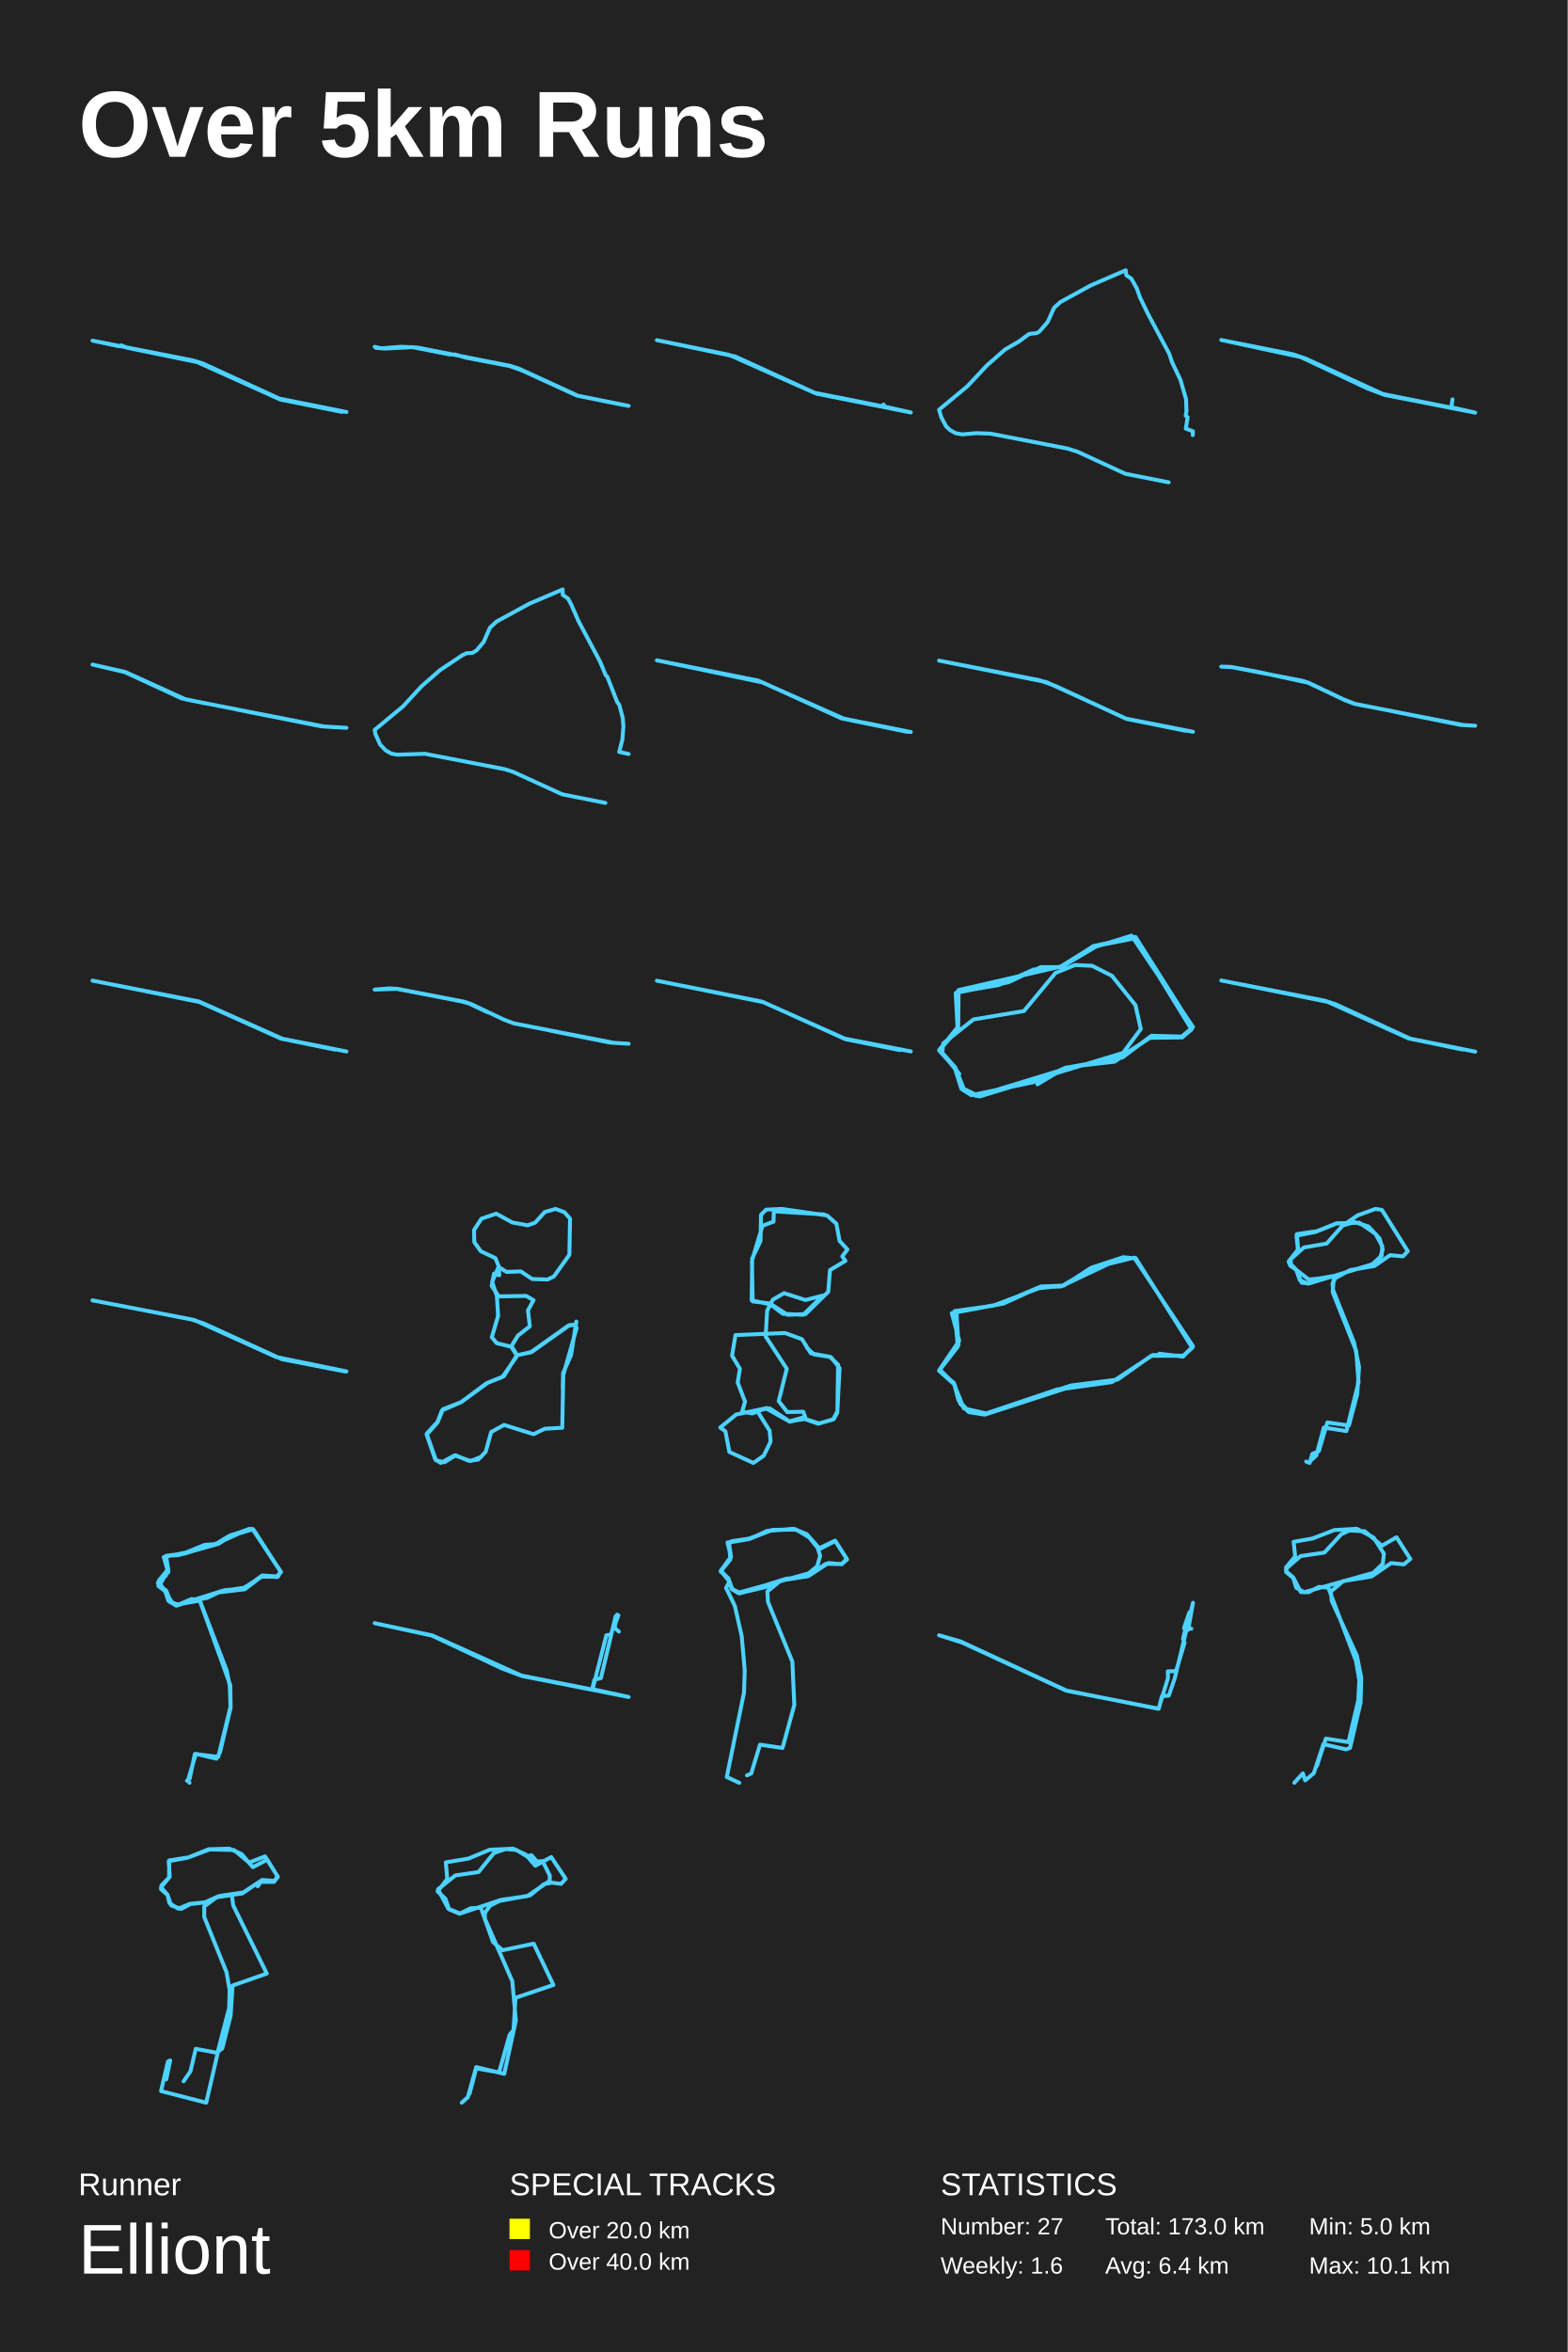
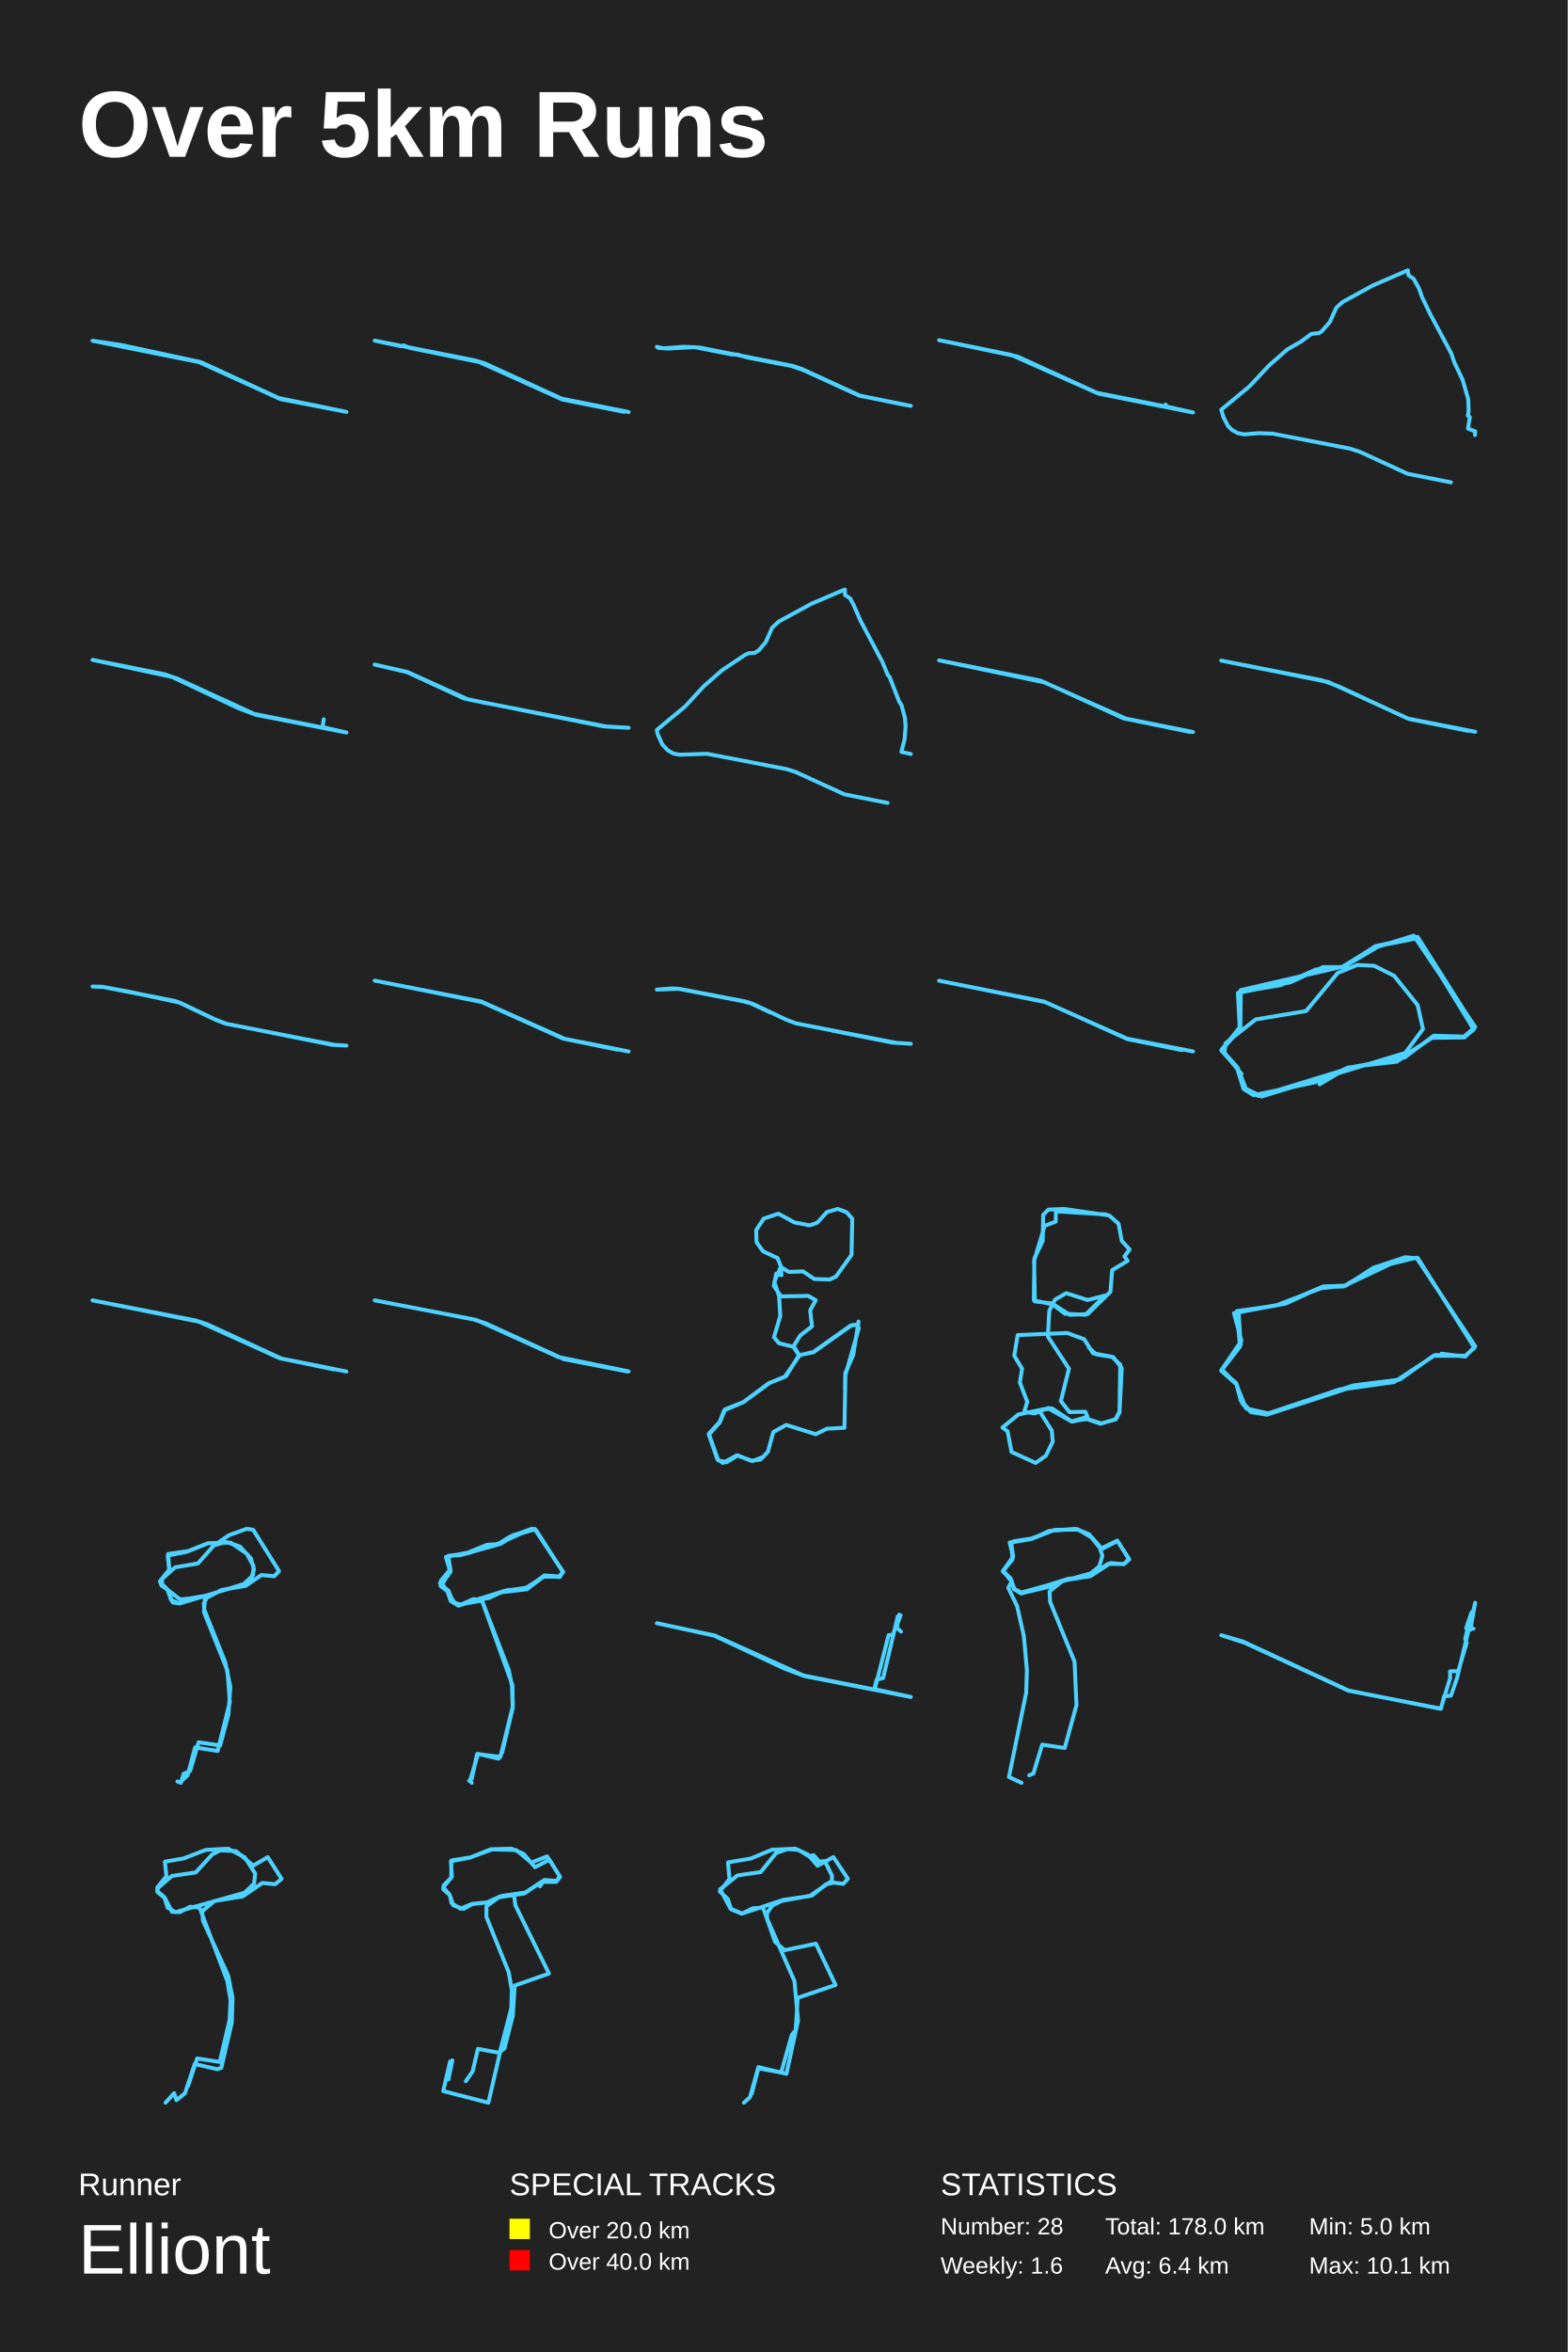
<svg xmlns="http://www.w3.org/2000/svg" baseProfile="full" height="300mm" version="1.1" viewBox="0,0,200,300" width="200mm">
  <defs />
  <rect fill="#222222" height="300" width="200" x="0" y="0" />
  <text fill="#FFFFFF" style="font-size:12px; font-family:Arial; font-weight:bold;" x="10" y="20">Over 5km Runs</text>
  <text fill="#FFFFFF" style="font-size:4px; font-family:Arial" x="10" y="280">Runner</text>
  <text fill="#FFFFFF" style="font-size:9px; font-family:Arial" x="10" y="290">Elliont</text>
  <text fill="#FFFFFF" style="font-size:4px; font-family:Arial" x="65" y="280">SPECIAL TRACKS</text>
  <rect fill="yellow" height="2.6" width="2.6" x="65" y="283" />
  <text fill="#FFFFFF" style="font-size:3px; font-family:Arial" x="70" y="285.5">Over 20.0 km</text>
  <rect fill="red" height="2.6" width="2.6" x="65" y="287" />
  <text fill="#FFFFFF" style="font-size:3px; font-family:Arial" x="70" y="289.5">Over 40.0 km</text>
  <text fill="#FFFFFF" style="font-size:4px; font-family:Arial" x="120" y="280">STATISTICS</text>
-   <text fill="#FFFFFF" style="font-size:3px; font-family:Arial" x="120" y="285">Number: 27</text>
+   <text fill="#FFFFFF" style="font-size:3px; font-family:Arial" x="120" y="285">Number: 28</text>
  <text fill="#FFFFFF" style="font-size:3px; font-family:Arial" x="120" y="290">Weekly: 1.6</text>
-   <text fill="#FFFFFF" style="font-size:3px; font-family:Arial" x="141" y="285">Total: 173.0 km</text>
+   <text fill="#FFFFFF" style="font-size:3px; font-family:Arial" x="141" y="285">Total: 178.0 km</text>
  <text fill="#FFFFFF" style="font-size:3px; font-family:Arial" x="141" y="290">Avg: 6.4 km</text>
  <text fill="#FFFFFF" style="font-size:3px; font-family:Arial" x="167" y="285">Min: 5.0 km</text>
  <text fill="#FFFFFF" style="font-size:3px; font-family:Arial" x="167" y="290">Max: 10.1 km</text>
-   <polyline fill="none" points="44.2,52.552 35.635,50.84 25.846,46.347 24.597,45.972 11.8,43.448 15.203,44.169 15.484,44.049 16.236,44.364 25.145,46.182 35.749,50.96 43.626,52.537" stroke="#4DD2FF" stroke-linecap="round" stroke-linejoin="round" stroke-width="0.5" />
-   <polyline fill="none" points="80.2,51.77 73.724,50.473 66.255,47.044 65.135,46.674 53.284,44.334 51.2,44.23 48.665,44.427 47.8,44.241 47.987,44.38 49.176,44.461 52.605,44.276 57.313,45.203 58.069,45.214 59.376,45.608 65.007,46.685 66.57,47.241 73.606,50.462 79.532,51.655" stroke="#4DD2FF" stroke-linecap="round" stroke-linejoin="round" stroke-width="0.5" />
-   <polyline fill="none" points="112.447,51.795 103.849,50.083 93.015,45.266 83.8,43.387 93.812,45.478 104.183,50.219 116.2,52.613 112.717,51.825 112.717,51.598" stroke="#4DD2FF" stroke-linecap="round" stroke-linejoin="round" stroke-width="0.5" />
-   <polyline fill="none" points="149.1,61.524 143.573,60.432 137.488,57.629 136.185,57.213 126.344,55.309 124.548,55.251 122.76,55.406 121.908,55.251 121.202,54.855 120.686,54.362 120.095,53.241 119.8,52.264 123.416,49.267 125.926,46.59 128.222,44.579 129.952,43.583 131.305,42.587 132.265,42.491 132.609,42.278 133.659,41.069 134.479,39.252 135.282,38.527 139.12,36.419 143.614,34.476 143.688,35.104 144.344,35.558 145.025,36.777 145.443,37.947 146.476,40.083 149.166,45.12 149.527,46.203 150.593,48.436 151.314,50.92 151.364,52.467 151.265,53.028 151.519,53.212 151.282,54.671 152.2,55.019 152.167,55.493" stroke="#4DD2FF" stroke-linecap="round" stroke-linejoin="round" stroke-width="0.5" />
-   <polyline fill="none" points="185.019,51.973 176.413,50.252 166.557,45.733 164.953,45.195 155.8,43.366 165.957,45.549 174.445,49.545 176.648,50.374 188.2,52.634 185.149,51.942 185.306,50.943" stroke="#4DD2FF" stroke-linecap="round" stroke-linejoin="round" stroke-width="0.5" />
-   <polyline fill="none" points="30.229,90.51 40.962,92.639 44.2,92.832 41.375,92.673 23.686,89.208 15.97,85.708 11.8,84.768 15.922,85.731 23.157,89.072 26.136,89.706" stroke="#4DD2FF" stroke-linecap="round" stroke-linejoin="round" stroke-width="0.5" />
-   <polyline fill="none" points="77.233,102.413 71.719,101.315 65.455,98.449 64.383,98.109 54.204,96.146 50.677,96.263 49.91,96.117 49.193,95.699 48.492,94.961 47.882,93.591 47.8,93.096 51.402,90.113 53.784,87.528 56.133,85.478 59.001,83.564 59.504,83.321 60.27,83.282 60.814,82.942 61.705,81.883 62.504,80.066 63.353,79.278 67.524,77.005 71.785,75.187 71.793,75.887 72.452,76.324 72.889,77.131 73.788,79.191 76.557,84.399 77.282,86.139 77.48,86.323 78.725,89.51 79.005,89.909 79.45,91.57 79.532,92.668 79.401,94.339 78.997,95.903 80.2,96.175" stroke="#4DD2FF" stroke-linecap="round" stroke-linejoin="round" stroke-width="0.5" />
-   <polyline fill="none" points="116.2,93.372 107.61,91.652 96.716,86.808 83.8,84.228 97.293,87.05 107.367,91.637 115.803,93.357" stroke="#4DD2FF" stroke-linecap="round" stroke-linejoin="round" stroke-width="0.5" />
-   <polyline fill="none" points="152.2,93.339 143.612,91.652 134.733,87.531 132.631,86.77 119.8,84.261 133.467,86.994 143.764,91.711 151.288,93.219" stroke="#4DD2FF" stroke-linecap="round" stroke-linejoin="round" stroke-width="0.5" />
-   <polyline fill="none" points="177.968,90.79 186.393,92.473 188.2,92.569 186.646,92.473 172.874,89.782 171.394,89.203 166.969,87.1 166.189,86.845 157.161,85.092 155.8,85.031 157.005,85.057 160.522,85.706 166.85,87.073 171.558,89.3 172.762,89.764 174.071,90.027" stroke="#4DD2FF" stroke-linecap="round" stroke-linejoin="round" stroke-width="0.5" />
-   <polyline fill="none" points="44.2,134.119 36.031,132.495 25.381,127.739 11.8,125.081 25.406,127.798 35.856,132.48 42.747,133.883" stroke="#4DD2FF" stroke-linecap="round" stroke-linejoin="round" stroke-width="0.5" />
-   <polyline fill="none" points="70.188,131.457 77.835,132.985 80.2,133.131 78.338,133.018 65.541,130.531 64.293,130.059 60.122,128.076 59.191,127.767 50.779,126.142 49.758,126.069 47.8,126.223 50.579,126.126 58.832,127.719 59.832,127.995 62.218,129.125" stroke="#4DD2FF" stroke-linecap="round" stroke-linejoin="round" stroke-width="0.5" />
-   <polyline fill="none" points="116.2,134.109 107.783,132.48 97.205,127.756 83.8,125.091 97.355,127.816 107.871,132.554 114.806,133.946" stroke="#4DD2FF" stroke-linecap="round" stroke-linejoin="round" stroke-width="0.5" />
-   <polyline fill="none" points="132.352,138.308 135.841,136.224 143.182,134.889 146.898,132.111 150.931,132.218 152.019,131.31 144.859,119.664 140.01,120.625 135.388,123.35 132.805,123.35 128.682,125.273 121.93,126.662 122.156,131.042 119.8,133.981 121.794,136.171 122.655,138.895 123.924,139.697 131.808,138.041 135.977,136.171 142.05,135.37 147.125,132.111 150.705,132.271 152.155,131.042 144.859,119.503 139.467,120.679 135.479,123.296 131.854,123.67 127.413,125.647 122.066,126.555 122.202,131.31 119.8,133.981 121.93,136.278 123.017,139.055 124.558,139.803 136.974,136.011 142.185,135.423 146.672,132.378 150.841,132.325 152.2,130.989 144.361,119.343 139.013,120.999 135.298,123.296 122.292,126.288 122.247,131.042 119.845,133.874 121.884,136.171 122.655,138.735 124.966,139.857 143.273,134.301 145.539,131.256 144.859,128.211 141.868,124.472 139.331,123.19 137.156,123.083 134.663,124.098 130.63,128.959 124.196,130.027 120.344,133.072 120.208,134.355 122.383,136.972" stroke="#4DD2FF" stroke-linecap="round" stroke-linejoin="round" stroke-width="0.5" />
-   <polyline fill="none" points="188.2,134.139 179.896,132.48 170.436,128.112 169.004,127.638 155.8,125.061 169.381,127.786 179.707,132.451 186.604,133.872" stroke="#4DD2FF" stroke-linecap="round" stroke-linejoin="round" stroke-width="0.5" />
-   <polyline fill="none" points="44.2,174.925 35.203,173.082 24.783,168.368 11.8,165.86 24.36,168.278 25.924,168.776 35.959,173.369 44.046,174.94" stroke="#4DD2FF" stroke-linecap="round" stroke-linejoin="round" stroke-width="0.5" />
-   <polyline fill="none" points="71.794,177.084 71.837,175.144 72.855,172.841 73.526,168.567 73.482,168.961 72.508,169.082 67.767,172.447 65.97,172.871 65.256,171.689 66.078,170.355 67.594,169.173 67.356,167.143 68.07,165.839 67.117,165.294 63.632,165.354 62.723,164.021 63.026,162.445 63.697,162.657 63.632,161.626 64.628,162.232 66.446,162.172 67.897,163.142 69.867,163.202 70.668,162.808 72.638,160.05 72.725,155.443 72.01,154.624 70.884,154.2 69.499,154.594 68.265,155.958 67.312,156.291 65.364,155.928 63.307,154.806 61.424,155.443 60.471,156.898 60.514,158.444 61.337,159.595 63.199,160.474 63.632,161.535 62.788,163.505 63.394,165.324 63.545,167.84 62.744,170.567 63.372,171.325 65.212,171.78 65.927,172.871 64.281,175.538 62.246,176.356 58.847,178.842 56.379,179.902 55.817,181.357 54.431,182.872 55.622,186.267 56.704,186.509 58.133,185.63 59.8,186.327 61.012,186.176 61.965,185.176 62.658,182.66 64.303,181.751 68.07,182.933 69.499,182.236 71.729,182.115 71.859,175.386 73.569,169.385 73.309,168.961 72.66,169.022 67.789,172.477 66.035,172.841 64.108,175.629 62.052,176.447 58.826,178.842 56.509,179.751 55.817,181.448 54.431,182.994 55.514,186.115 56.228,186.6 58.003,185.63 60.038,186.358 61.402,185.812" stroke="#4DD2FF" stroke-linecap="round" stroke-linejoin="round" stroke-width="0.5" />
-   <polyline fill="none" points="102.944,171.913 103.821,172.746 106.013,173.097 107.109,174.5 106.827,180.024 106.294,181.032 104.384,181.602 102.505,180.945 100.752,181.339 97.777,179.585 95.992,180.287 94.676,180.068 95.052,178.796 94.113,176.341 94.394,174.587 93.392,172.921 93.831,170.291 100.157,170.028 102.317,170.817 103.445,172.615 105.856,173.053 106.921,174.061 106.827,180.155 106.357,181.032 104.509,181.558 102.724,180.988 100.689,181.295 97.714,179.629 93.925,180.418 91.889,182.084 92.547,182.567 93.048,185.197 96.117,186.6 97.432,185.679 98.309,183.882 98.184,182.479 96.555,179.892 98.184,179.629 100.72,181.295 102.724,180.725 102.474,180.068 100.438,180.112 99.342,178.709 100.376,174.587 97.683,170.466 97.871,167.178 98.591,165.775 100.031,164.942 102.756,165.819 104.979,165.249 102.474,167.704 99.875,167.573 98.309,166.389 95.898,165.863 95.96,160.514 97.025,158.278 97.088,154.945 97.745,154.288 99.749,154.2 105.512,155.033 106.702,156.085 107.109,158.278 108.111,159.374 107.453,160.251 107.86,160.821 105.887,162.004 105.668,164.767 102.756,167.616 100.47,167.704 98.215,166.257 96.023,165.994 95.929,160.821 97.276,156.348 98.685,155.822 98.716,154.507 105.136,154.902" stroke="#4DD2FF" stroke-linecap="round" stroke-linejoin="round" stroke-width="0.5" />
-   <polyline fill="none" points="147.907,172.664 150.935,173.037 152.2,171.705 144.699,160.412 139.457,161.69 135.39,164.087 132.859,164.194 126.714,166.538 121.788,167.23 122.195,171.759 119.8,174.848 121.788,176.606 122.511,179.057 123.596,180.122 125.629,180.442 135.797,177.139 141.852,176.287 147.094,172.824 150.935,172.931 152.11,171.918 144.879,160.465 142.891,160.518 135.571,163.981 132.227,164.354 128.024,166.272 121.427,167.497 122.376,171.013 119.8,174.795 121.698,176.393 122.285,178.631 123.641,180.069 125.629,180.335 136.655,176.713 142.575,175.967 146.868,172.931 150.98,172.931 152.11,171.812 144.879,160.518 143.298,160.358 139.231,161.69 135.706,163.981 132.814,164.087 127.392,166.378 122.014,167.337 122.285,171.545 119.89,174.688 121.698,176.5 122.963,179.643 125.81,180.282 134.983,177.192" stroke="#4DD2FF" stroke-linecap="round" stroke-linejoin="round" stroke-width="0.5" />
-   <polyline fill="none" points="167.274,186.249 167.934,185.646 168.892,182.083 171.766,182.535 173.32,176.311 173.022,172.32 170.02,164.816 170.148,163.135 172.234,162.006 175.342,161.478 177.344,160.098 178.983,160.249 179.6,159.596 176.301,154.325 175.47,154.2 173.192,155.028 171.766,156.007 170.531,156.032 168.019,157.036 165.443,157.413 165.613,159.37 164.4,160.901 164.612,161.453 165.336,161.93 166.06,163.612 166.976,163.712 175.151,161.253 176.066,160.449 176.407,159.37 176.002,157.965 174.576,156.434 172.83,155.882 171.297,156.308 169.254,158.617 166.337,159.119 164.655,160.625 164.698,161.453 166.976,163.21 169.573,162.934 175.087,161.253 176.279,160.148 176.343,158.944 175.47,157.362 173.405,155.957 170.531,156.057 167.827,157.137 165.4,157.613 165.592,159.471 164.421,161.002 165.358,161.93 165.826,163.286 166.912,163.737 168.189,163.085 170.552,162.683 169.999,163.712 170.063,164.515 172.745,171.241 173.384,174.353 173.15,177.842 172.085,181.832 169.339,181.43 168.253,185.094 167.423,185.446 167.082,186.6 166.635,186.424" stroke="#4DD2FF" stroke-linecap="round" stroke-linejoin="round" stroke-width="0.5" />
-   <polyline fill="none" points="24.18,227.4 23.961,227.141 24.992,223.7 27.605,224.321 28.066,223.518 29.427,217.8 29.383,214.953 25.497,204.187 24.444,203.954 22.951,204.679 22.029,204.498 20.295,201.806 21.48,200.512 21.195,198.442 22.731,198.364 27.868,196.915 29.537,195.88 32.281,195.052 35.815,200.461 35.376,201.159 33.444,200.978 31.381,202.479 28.241,202.945 26.397,203.825 24.048,204.136 22.622,204.731 21.7,204.343 21.173,202.893 20.338,202.272 20.338,201.781 21.48,200.254 21.173,198.468 23.587,198.157 27.802,196.812 31.798,195 32.413,195.207 35.793,200.461 35.464,201.108 33.598,200.978 30.898,202.66 28.702,202.816 22.731,204.679 21.809,204.42 21.217,202.893 20.338,202.221 21.458,200.305 21.195,198.442 23.5,198.157 27.627,196.889 29.098,195.983 31.842,195 32.347,195.207 35.771,200.435 35.442,201.082 33.444,200.952 31.315,202.505 28.22,202.945 26.002,203.903 24.18,204.058 22.775,204.705 21.743,204.317 21.195,202.893 20.317,202.246 20.295,201.806 21.173,200.952 20.141,201.91 21.107,203.049 21.546,204.239 22.49,204.808 27.956,203.1 31.227,202.712 33.335,201.108 35.288,201.108 35.859,200.512 32.193,195 29.405,195.828 27.671,196.941 26.112,197.045 23.719,198.028 20.887,198.597 21.37,200.254 20.251,201.625 20.207,202.298 21.085,202.971 21.48,204.187 22.314,204.705 25.497,204.161 28.922,213.064 29.317,215.082 29.405,217.696 27.846,224.088 24.861,223.725 24.202,226.857 23.851,227.141" stroke="#4DD2FF" stroke-linecap="round" stroke-linejoin="round" stroke-width="0.5" />
-   <polyline fill="none" points="78.955,208.11 78.41,207.648 78.718,205.95 77.949,208.489 77.361,208.571 75.613,215.428 75.418,215.477 66.51,213.714 55.155,208.604 47.8,207.038 55.099,208.621 64.063,212.824 66.608,213.78 80.2,216.45 75.543,215.444 75.837,214.241 76.662,214.043 78.536,206.165 78.9,206.033 78.41,207.318" stroke="#4DD2FF" stroke-linecap="round" stroke-linejoin="round" stroke-width="0.5" />
-   <polyline fill="none" points="95.299,226.448 95.838,226.21 96.96,222.534 99.832,222.957 101.335,217.482 101.088,211.954 97.969,204.31 97.902,202.988 99.585,201.613 103.13,201.031 105.688,199.364 107.37,199.523 108.066,198.915 106.563,196.561 104.543,197.592 102.928,195.714 101.2,195 97.969,195.265 95.771,196.243 92.809,196.746 93.258,198.597 91.956,200.475 92.921,201.295 93.415,202.671 94.424,203.2 98.104,202.327 100.236,201.401 103.04,201.031 105.351,199.47 107.37,199.497 108.044,198.862 106.585,196.561 104.566,197.539 102.928,195.688 101.335,195.026 97.857,195.265 95.816,196.217 93.37,196.587 93.033,196.852 93.213,198.677 91.956,200.343 92.876,201.295 93.347,202.697 94.312,203.252 100.28,201.375 102.95,201.084 105.374,199.47 107.46,199.47 108.021,198.809 106.54,196.508 104.454,197.513 102.906,195.688 101.537,195.106 98.53,195.132 95.591,196.243 93.325,196.587 93.011,196.825 93.168,198.915 91.934,200.422 92.944,201.348 93.392,202.697 94.133,203.173 103.152,200.687 104.252,199.788 104.633,198.439 104.319,197.433 103.22,196.084 101.492,195.053 98.508,195.159 95.501,196.323 92.989,196.746 93.258,198.544 91.956,200.369 93.056,201.718 92.63,202.538 93.751,204.839 94.626,208.701 95.008,213.039 94.918,215.895 92.719,226.659 94.312,227.4" stroke="#4DD2FF" stroke-linecap="round" stroke-linejoin="round" stroke-width="0.5" />
-   <polyline fill="none" points="151.987,207.739 151.047,207.676 151.739,205.647 150.922,209.035 151.118,209.558 150.035,213.156 148.988,213.177 149.006,214.055 147.8,217.966 136.035,215.624 122.55,209.37 119.8,208.575 122.745,209.516 136.018,215.644 147.835,217.945 148.225,216.377 149.113,216.272 149.876,214.055 152.2,204.434 151.579,207.885" stroke="#4DD2FF" stroke-linecap="round" stroke-linejoin="round" stroke-width="0.5" />
-   <polyline fill="none" points="165.123,227.4 166.219,226.187 166.51,227.084 167.606,226.187 168.836,222.47 171.72,223.129 172.235,222.945 173.577,217.172 173.666,214.008 173.107,211.187 169.887,204.175 169.797,202.988 171.363,201.67 174.963,201.09 177.468,199.376 179.1,199.535 179.928,198.849 178.161,196.081 176.305,197.162 174.113,195.316 172.145,195.211 171.094,195.712 168.97,198.032 165.928,198.48 164.161,200.009 164.072,200.51 164.989,201.275 165.369,202.514 166.376,203.094 175.209,200.616 176.417,199.456 176.551,198.164 175.232,196.107 173.107,195.0 170.244,195.158 167.449,196.239 165.034,196.661 165.235,198.506 164.072,199.93 164.072,200.431 164.989,201.196 165.951,203.067 166.935,203.094 168.254,202.408 169.462,202.514 172.995,211.873 173.42,214.325 173.286,216.855 172.034,222.207 169.149,221.759 168.008,225.238" stroke="#4DD2FF" stroke-linecap="round" stroke-linejoin="round" stroke-width="0.5" />
-   <polyline fill="none" points="23.426,265.467 24.303,264.187 24.972,261.331 27.749,261.848 29.232,256.137 29.295,253.822 28.898,251.557 26.058,244.516 26.058,243.162 27.624,242.005 30.903,241.512 33.075,240.035 34.955,240.035 35.456,239.395 33.806,236.785 31.78,237.573 29.859,235.972 26.768,235.898 23.906,236.957 21.526,237.4 21.651,239.395 20.544,240.724 21.358,241.66 21.839,243.039 23.134,243.482 24.282,242.866 26.225,242.645 28.125,241.808 31.028,241.389 33.221,239.936 32.887,240.601 33.43,239.789 35.038,239.912 35.393,239.296 34.099,237.203 32.261,238.164 30.799,236.465 29.253,235.8 26.622,235.874 24.053,236.908 21.588,237.302 21.567,239.493 20.607,240.478 20.544,240.971 21.379,241.709 21.609,242.743 22.737,243.457 24.22,242.842 26.141,242.645 27.896,241.857 29.566,241.635 29.754,243.039 34.036,251.73 29.671,253.256 29.42,257.121 28.355,261.282 27.812,261.701 26.308,268.2 20.544,266.723 21.421,262.956 21.713,262.809 21.212,265.221" stroke="#4DD2FF" stroke-linecap="round" stroke-linejoin="round" stroke-width="0.5" />
-   <polyline fill="none" points="58.906,268.2 59.681,267.502 60.752,263.66 64.33,264.52 65.812,257.723 65.356,252.699 61.869,244.747 61.846,244.021 62.53,243.054 63.738,242.463 67.612,241.764 69.413,240.314 70.119,240.206 70.142,239.239 69.23,237.385 68.501,237.439 67.795,236.633 67.202,236.767 65.88,235.961 64.467,235.854 63.009,236.364 61.049,238.782 58.086,239.212 55.875,240.985 57.197,243.457 58.701,244.075 63.92,242.329 67.293,241.845 69.868,240.072 71.578,240.287 72.17,239.642 70.324,236.875 68.296,237.976 67.065,236.552 65.47,235.8 62.484,235.934 59.772,237.063 56.878,237.546 57.06,239.669 55.83,241.254 56.832,242.194 57.288,243.538 58.633,244.102 60.023,243.403 61.345,243.323 62.895,247.702 64.103,248.75 68.091,247.917 70.598,253.183 65.766,254.821 65.516,258.932 65.014,259.55 63.738,264.09 63.464,264.305 60.752,263.821 59.909,267.045" stroke="#4DD2FF" stroke-linecap="round" stroke-linejoin="round" stroke-width="0.5" />
+   <polyline fill="none" points="44.2,52.536 35.556,50.77 25.644,46.196 15.411,43.992 11.8,43.464 25.413,46.196 35.812,50.921 43.982,52.491" stroke="#4DD2FF" stroke-linecap="round" stroke-linejoin="round" stroke-width="0.5" />
+   <polyline fill="none" points="80.2,52.552 71.635,50.84 61.846,46.347 60.597,45.972 47.8,43.448 51.203,44.169 51.484,44.049 52.236,44.364 61.145,46.182 71.749,50.96 79.626,52.537" stroke="#4DD2FF" stroke-linecap="round" stroke-linejoin="round" stroke-width="0.5" />
+   <polyline fill="none" points="116.2,51.77 109.724,50.473 102.255,47.044 101.135,46.674 89.284,44.334 87.2,44.23 84.665,44.427 83.8,44.241 83.987,44.38 85.176,44.461 88.605,44.276 93.313,45.203 94.069,45.214 95.376,45.608 101.007,46.685 102.57,47.241 109.606,50.462 115.532,51.655" stroke="#4DD2FF" stroke-linecap="round" stroke-linejoin="round" stroke-width="0.5" />
+   <polyline fill="none" points="148.447,51.795 139.849,50.083 129.015,45.266 119.8,43.387 129.812,45.478 140.183,50.219 152.2,52.613 148.717,51.825 148.717,51.598" stroke="#4DD2FF" stroke-linecap="round" stroke-linejoin="round" stroke-width="0.5" />
+   <polyline fill="none" points="185.1,61.524 179.573,60.432 173.488,57.629 172.185,57.213 162.344,55.309 160.548,55.251 158.76,55.406 157.908,55.251 157.202,54.855 156.686,54.362 156.095,53.241 155.8,52.264 159.416,49.267 161.926,46.59 164.222,44.579 165.952,43.583 167.305,42.587 168.265,42.491 168.609,42.278 169.659,41.069 170.479,39.252 171.282,38.527 175.12,36.419 179.614,34.476 179.688,35.104 180.344,35.558 181.025,36.777 181.443,37.947 182.476,40.083 185.166,45.12 185.527,46.203 186.593,48.436 187.314,50.92 187.364,52.467 187.265,53.028 187.519,53.212 187.282,54.671 188.2,55.019 188.167,55.493" stroke="#4DD2FF" stroke-linecap="round" stroke-linejoin="round" stroke-width="0.5" />
+   <polyline fill="none" points="41.019,92.773 32.413,91.052 22.557,86.533 20.953,85.995 11.8,84.166 21.957,86.349 30.445,90.345 32.648,91.174 44.2,93.434 41.149,92.742 41.306,91.743" stroke="#4DD2FF" stroke-linecap="round" stroke-linejoin="round" stroke-width="0.5" />
+   <polyline fill="none" points="66.229,90.51 76.962,92.639 80.2,92.832 77.375,92.673 59.686,89.208 51.97,85.708 47.8,84.768 51.922,85.731 59.157,89.072 62.136,89.706" stroke="#4DD2FF" stroke-linecap="round" stroke-linejoin="round" stroke-width="0.5" />
+   <polyline fill="none" points="113.233,102.413 107.719,101.315 101.455,98.449 100.383,98.109 90.204,96.146 86.677,96.263 85.91,96.117 85.193,95.699 84.492,94.961 83.882,93.591 83.8,93.096 87.402,90.113 89.784,87.528 92.133,85.478 95.001,83.564 95.504,83.321 96.27,83.282 96.814,82.942 97.705,81.883 98.504,80.066 99.353,79.278 103.524,77.005 107.785,75.187 107.793,75.887 108.452,76.324 108.889,77.131 109.788,79.191 112.557,84.399 113.282,86.139 113.48,86.323 114.725,89.51 115.005,89.909 115.45,91.57 115.532,92.668 115.401,94.339 114.997,95.903 116.2,96.175" stroke="#4DD2FF" stroke-linecap="round" stroke-linejoin="round" stroke-width="0.5" />
+   <polyline fill="none" points="152.2,93.372 143.61,91.652 132.716,86.808 119.8,84.228 133.293,87.05 143.367,91.637 151.803,93.357" stroke="#4DD2FF" stroke-linecap="round" stroke-linejoin="round" stroke-width="0.5" />
+   <polyline fill="none" points="188.2,93.339 179.612,91.652 170.733,87.531 168.631,86.77 155.8,84.261 169.467,86.994 179.764,91.711 187.288,93.219" stroke="#4DD2FF" stroke-linecap="round" stroke-linejoin="round" stroke-width="0.5" />
+   <polyline fill="none" points="33.968,131.59 42.393,133.273 44.2,133.369 42.646,133.273 28.874,130.582 27.394,130.003 22.969,127.9 22.189,127.645 13.161,125.892 11.8,125.831 13.005,125.857 16.522,126.506 22.85,127.873 27.558,130.1 28.762,130.564 30.071,130.827" stroke="#4DD2FF" stroke-linecap="round" stroke-linejoin="round" stroke-width="0.5" />
+   <polyline fill="none" points="80.2,134.119 72.031,132.495 61.381,127.739 47.8,125.081 61.406,127.798 71.856,132.48 78.747,133.883" stroke="#4DD2FF" stroke-linecap="round" stroke-linejoin="round" stroke-width="0.5" />
+   <polyline fill="none" points="106.188,131.457 113.835,132.985 116.2,133.131 114.338,133.018 101.541,130.531 100.293,130.059 96.122,128.076 95.191,127.767 86.779,126.142 85.758,126.069 83.8,126.223 86.579,126.126 94.832,127.719 95.832,127.995 98.218,129.125" stroke="#4DD2FF" stroke-linecap="round" stroke-linejoin="round" stroke-width="0.5" />
+   <polyline fill="none" points="152.2,134.109 143.783,132.48 133.205,127.756 119.8,125.091 133.355,127.816 143.871,132.554 150.806,133.946" stroke="#4DD2FF" stroke-linecap="round" stroke-linejoin="round" stroke-width="0.5" />
+   <polyline fill="none" points="168.352,138.308 171.841,136.224 179.182,134.889 182.898,132.111 186.931,132.218 188.019,131.31 180.859,119.664 176.01,120.625 171.388,123.35 168.805,123.35 164.682,125.273 157.93,126.662 158.156,131.042 155.8,133.981 157.794,136.171 158.655,138.895 159.924,139.697 167.808,138.041 171.977,136.171 178.05,135.37 183.125,132.111 186.705,132.271 188.155,131.042 180.859,119.503 175.467,120.679 171.479,123.296 167.854,123.67 163.413,125.647 158.066,126.555 158.202,131.31 155.8,133.981 157.93,136.278 159.017,139.055 160.558,139.803 172.974,136.011 178.185,135.423 182.672,132.378 186.841,132.325 188.2,130.989 180.361,119.343 175.013,120.999 171.298,123.296 158.292,126.288 158.247,131.042 155.845,133.874 157.884,136.171 158.655,138.735 160.966,139.857 179.273,134.301 181.539,131.256 180.859,128.211 177.868,124.472 175.331,123.19 173.156,123.083 170.663,124.098 166.63,128.959 160.196,130.027 156.344,133.072 156.208,134.355 158.383,136.972" stroke="#4DD2FF" stroke-linecap="round" stroke-linejoin="round" stroke-width="0.5" />
+   <polyline fill="none" points="44.2,174.939 35.896,173.28 26.436,168.912 25.004,168.438 11.8,165.861 25.381,168.586 35.707,173.251 42.604,174.672" stroke="#4DD2FF" stroke-linecap="round" stroke-linejoin="round" stroke-width="0.5" />
+   <polyline fill="none" points="80.2,174.925 71.203,173.082 60.783,168.368 47.8,165.86 60.36,168.278 61.924,168.776 71.959,173.369 80.046,174.94" stroke="#4DD2FF" stroke-linecap="round" stroke-linejoin="round" stroke-width="0.5" />
+   <polyline fill="none" points="107.794,177.084 107.837,175.144 108.855,172.841 109.526,168.567 109.482,168.961 108.508,169.082 103.767,172.447 101.97,172.871 101.256,171.689 102.078,170.355 103.594,169.173 103.356,167.143 104.07,165.839 103.117,165.294 99.632,165.354 98.723,164.021 99.026,162.445 99.697,162.657 99.632,161.626 100.628,162.232 102.446,162.172 103.897,163.142 105.867,163.202 106.668,162.808 108.638,160.05 108.725,155.443 108.01,154.624 106.884,154.2 105.499,154.594 104.265,155.958 103.312,156.291 101.364,155.928 99.307,154.806 97.424,155.443 96.471,156.898 96.514,158.444 97.337,159.595 99.199,160.474 99.632,161.535 98.788,163.505 99.394,165.324 99.545,167.84 98.744,170.567 99.372,171.325 101.212,171.78 101.927,172.871 100.281,175.538 98.246,176.356 94.847,178.842 92.379,179.902 91.817,181.357 90.431,182.872 91.622,186.267 92.704,186.509 94.133,185.63 95.8,186.327 97.012,186.176 97.965,185.176 98.658,182.66 100.303,181.751 104.07,182.933 105.499,182.236 107.729,182.115 107.859,175.386 109.569,169.385 109.309,168.961 108.66,169.022 103.789,172.477 102.035,172.841 100.108,175.629 98.052,176.447 94.826,178.842 92.509,179.751 91.817,181.448 90.431,182.994 91.514,186.115 92.228,186.6 94.003,185.63 96.038,186.358 97.402,185.812" stroke="#4DD2FF" stroke-linecap="round" stroke-linejoin="round" stroke-width="0.5" />
+   <polyline fill="none" points="138.944,171.913 139.821,172.746 142.013,173.097 143.109,174.5 142.827,180.024 142.294,181.032 140.384,181.602 138.505,180.945 136.752,181.339 133.777,179.585 131.992,180.287 130.676,180.068 131.052,178.796 130.113,176.341 130.394,174.587 129.392,172.921 129.831,170.291 136.157,170.028 138.317,170.817 139.445,172.615 141.856,173.053 142.921,174.061 142.827,180.155 142.357,181.032 140.509,181.558 138.724,180.988 136.689,181.295 133.714,179.629 129.925,180.418 127.889,182.084 128.547,182.567 129.048,185.197 132.117,186.6 133.432,185.679 134.309,183.882 134.184,182.479 132.555,179.892 134.184,179.629 136.72,181.295 138.724,180.725 138.474,180.068 136.438,180.112 135.342,178.709 136.376,174.587 133.683,170.466 133.871,167.178 134.591,165.775 136.031,164.942 138.756,165.819 140.979,165.249 138.474,167.704 135.875,167.573 134.309,166.389 131.898,165.863 131.96,160.514 133.025,158.278 133.088,154.945 133.745,154.288 135.749,154.2 141.512,155.033 142.702,156.085 143.109,158.278 144.111,159.374 143.453,160.251 143.86,160.821 141.887,162.004 141.668,164.767 138.756,167.616 136.47,167.704 134.215,166.257 132.023,165.994 131.929,160.821 133.276,156.348 134.685,155.822 134.716,154.507 141.136,154.902" stroke="#4DD2FF" stroke-linecap="round" stroke-linejoin="round" stroke-width="0.5" />
+   <polyline fill="none" points="183.907,172.664 186.935,173.037 188.2,171.705 180.699,160.412 175.457,161.69 171.39,164.087 168.859,164.194 162.714,166.538 157.788,167.23 158.195,171.759 155.8,174.848 157.788,176.606 158.511,179.057 159.596,180.122 161.629,180.442 171.797,177.139 177.852,176.287 183.094,172.824 186.935,172.931 188.11,171.918 180.879,160.465 178.891,160.518 171.571,163.981 168.227,164.354 164.024,166.272 157.427,167.497 158.376,171.013 155.8,174.795 157.698,176.393 158.285,178.631 159.641,180.069 161.629,180.335 172.655,176.713 178.575,175.967 182.868,172.931 186.98,172.931 188.11,171.812 180.879,160.518 179.298,160.358 175.231,161.69 171.706,163.981 168.814,164.087 163.392,166.378 158.014,167.337 158.285,171.545 155.89,174.688 157.698,176.5 158.963,179.643 161.81,180.282 170.983,177.192" stroke="#4DD2FF" stroke-linecap="round" stroke-linejoin="round" stroke-width="0.5" />
+   <polyline fill="none" points="23.274,227.049 23.934,226.446 24.892,222.883 27.766,223.335 29.32,217.111 29.022,213.12 26.02,205.616 26.148,203.935 28.234,202.806 31.342,202.278 33.344,200.898 34.983,201.049 35.6,200.396 32.301,195.125 31.47,195 29.192,195.828 27.766,196.807 26.531,196.832 24.019,197.836 21.443,198.213 21.613,200.17 20.4,201.701 20.612,202.253 21.336,202.73 22.06,204.412 22.976,204.512 31.151,202.053 32.066,201.249 32.407,200.17 32.002,198.765 30.576,197.234 28.83,196.682 27.297,197.108 25.254,199.417 22.337,199.919 20.655,201.425 20.698,202.253 22.976,204.01 25.573,203.734 31.087,202.053 32.279,200.948 32.343,199.744 31.47,198.162 29.405,196.757 26.531,196.857 23.827,197.937 21.4,198.413 21.592,200.271 20.421,201.802 21.358,202.73 21.826,204.086 22.912,204.537 24.189,203.885 26.552,203.483 25.999,204.512 26.063,205.315 28.745,212.041 29.384,215.153 29.15,218.642 28.085,222.632 25.339,222.23 24.253,225.894 23.423,226.246 23.082,227.4 22.635,227.224" stroke="#4DD2FF" stroke-linecap="round" stroke-linejoin="round" stroke-width="0.5" />
+   <polyline fill="none" points="60.18,227.4 59.961,227.141 60.992,223.7 63.605,224.321 64.066,223.518 65.427,217.8 65.383,214.953 61.497,204.187 60.444,203.954 58.951,204.679 58.029,204.498 56.295,201.806 57.48,200.512 57.195,198.442 58.731,198.364 63.868,196.915 65.537,195.88 68.281,195.052 71.815,200.461 71.376,201.159 69.444,200.978 67.381,202.479 64.241,202.945 62.397,203.825 60.048,204.136 58.622,204.731 57.7,204.343 57.173,202.893 56.338,202.272 56.338,201.781 57.48,200.254 57.173,198.468 59.587,198.157 63.802,196.812 67.798,195 68.413,195.207 71.793,200.461 71.464,201.108 69.598,200.978 66.898,202.66 64.702,202.816 58.731,204.679 57.809,204.42 57.217,202.893 56.338,202.221 57.458,200.305 57.195,198.442 59.5,198.157 63.627,196.889 65.098,195.983 67.842,195 68.347,195.207 71.771,200.435 71.442,201.082 69.444,200.952 67.315,202.505 64.22,202.945 62.002,203.903 60.18,204.058 58.775,204.705 57.743,204.317 57.195,202.893 56.317,202.246 56.295,201.806 57.173,200.952 56.141,201.91 57.107,203.049 57.546,204.239 58.49,204.808 63.956,203.1 67.227,202.712 69.335,201.108 71.288,201.108 71.859,200.512 68.193,195 65.405,195.828 63.671,196.941 62.112,197.045 59.719,198.028 56.887,198.597 57.37,200.254 56.251,201.625 56.207,202.298 57.085,202.971 57.48,204.187 58.314,204.705 61.497,204.161 64.922,213.064 65.317,215.082 65.405,217.696 63.846,224.088 60.861,223.725 60.202,226.857 59.851,227.141" stroke="#4DD2FF" stroke-linecap="round" stroke-linejoin="round" stroke-width="0.5" />
+   <polyline fill="none" points="114.955,208.11 114.41,207.648 114.718,205.95 113.949,208.489 113.361,208.571 111.613,215.428 111.418,215.477 102.51,213.714 91.155,208.604 83.8,207.038 91.099,208.621 100.063,212.824 102.608,213.78 116.2,216.45 111.543,215.444 111.837,214.241 112.662,214.043 114.536,206.165 114.9,206.033 114.41,207.318" stroke="#4DD2FF" stroke-linecap="round" stroke-linejoin="round" stroke-width="0.5" />
+   <polyline fill="none" points="131.299,226.448 131.838,226.21 132.96,222.534 135.832,222.957 137.335,217.482 137.088,211.954 133.969,204.31 133.902,202.988 135.585,201.613 139.13,201.031 141.688,199.364 143.37,199.523 144.066,198.915 142.563,196.561 140.543,197.592 138.928,195.714 137.2,195 133.969,195.265 131.771,196.243 128.809,196.746 129.258,198.597 127.956,200.475 128.921,201.295 129.415,202.671 130.424,203.2 134.104,202.327 136.236,201.401 139.04,201.031 141.351,199.47 143.37,199.497 144.044,198.862 142.585,196.561 140.566,197.539 138.928,195.688 137.335,195.026 133.857,195.265 131.816,196.217 129.37,196.587 129.033,196.852 129.213,198.677 127.956,200.343 128.876,201.295 129.347,202.697 130.312,203.252 136.28,201.375 138.95,201.084 141.374,199.47 143.46,199.47 144.021,198.809 142.54,196.508 140.454,197.513 138.906,195.688 137.537,195.106 134.53,195.132 131.591,196.243 129.325,196.587 129.011,196.825 129.168,198.915 127.934,200.422 128.944,201.348 129.392,202.697 130.133,203.173 139.152,200.687 140.252,199.788 140.633,198.439 140.319,197.433 139.22,196.084 137.492,195.053 134.508,195.159 131.501,196.323 128.989,196.746 129.258,198.544 127.956,200.369 129.056,201.718 128.63,202.538 129.751,204.839 130.626,208.701 131.008,213.039 130.918,215.895 128.719,226.659 130.312,227.4" stroke="#4DD2FF" stroke-linecap="round" stroke-linejoin="round" stroke-width="0.5" />
+   <polyline fill="none" points="187.987,207.739 187.047,207.676 187.739,205.647 186.922,209.035 187.118,209.558 186.035,213.156 184.988,213.177 185.006,214.055 183.8,217.966 172.035,215.624 158.55,209.37 155.8,208.575 158.745,209.516 172.018,215.644 183.835,217.945 184.225,216.377 185.113,216.272 185.876,214.055 188.2,204.434 187.579,207.885" stroke="#4DD2FF" stroke-linecap="round" stroke-linejoin="round" stroke-width="0.5" />
+   <polyline fill="none" points="21.123,268.2 22.219,266.987 22.51,267.884 23.606,266.987 24.836,263.27 27.72,263.929 28.235,263.745 29.577,257.972 29.666,254.808 29.107,251.987 25.887,244.975 25.797,243.788 27.363,242.47 30.963,241.89 33.468,240.176 35.1,240.335 35.928,239.649 34.161,236.881 32.305,237.962 30.113,236.116 28.145,236.011 27.094,236.512 24.97,238.832 21.928,239.28 20.161,240.809 20.072,241.31 20.989,242.075 21.369,243.314 22.376,243.894 31.209,241.416 32.417,240.256 32.551,238.964 31.232,236.907 29.107,235.8 26.244,235.958 23.449,237.039 21.034,237.461 21.235,239.306 20.072,240.73 20.072,241.231 20.989,241.996 21.951,243.867 22.935,243.894 24.254,243.208 25.462,243.314 28.995,252.673 29.42,255.125 29.286,257.655 28.034,263.007 25.149,262.559 24.008,266.038" stroke="#4DD2FF" stroke-linecap="round" stroke-linejoin="round" stroke-width="0.5" />
+   <polyline fill="none" points="59.426,265.467 60.303,264.187 60.972,261.331 63.749,261.848 65.232,256.137 65.295,253.822 64.898,251.557 62.058,244.516 62.058,243.162 63.624,242.005 66.903,241.512 69.075,240.035 70.955,240.035 71.456,239.395 69.806,236.785 67.78,237.573 65.859,235.972 62.768,235.898 59.906,236.957 57.526,237.4 57.651,239.395 56.544,240.724 57.358,241.66 57.839,243.039 59.134,243.482 60.282,242.866 62.225,242.645 64.125,241.808 67.028,241.389 69.221,239.936 68.887,240.601 69.43,239.789 71.038,239.912 71.393,239.296 70.099,237.203 68.261,238.164 66.799,236.465 65.253,235.8 62.622,235.874 60.053,236.908 57.588,237.302 57.567,239.493 56.607,240.478 56.544,240.971 57.379,241.709 57.609,242.743 58.737,243.457 60.22,242.842 62.141,242.645 63.896,241.857 65.566,241.635 65.754,243.039 70.036,251.73 65.671,253.256 65.42,257.121 64.355,261.282 63.812,261.701 62.308,268.2 56.544,266.723 57.421,262.956 57.713,262.809 57.212,265.221" stroke="#4DD2FF" stroke-linecap="round" stroke-linejoin="round" stroke-width="0.5" />
+   <polyline fill="none" points="94.906,268.2 95.681,267.502 96.752,263.66 100.33,264.52 101.812,257.723 101.356,252.699 97.869,244.747 97.846,244.021 98.53,243.054 99.738,242.463 103.612,241.764 105.413,240.314 106.119,240.206 106.142,239.239 105.23,237.385 104.501,237.439 103.795,236.633 103.202,236.767 101.88,235.961 100.467,235.854 99.009,236.364 97.049,238.782 94.086,239.212 91.875,240.985 93.197,243.457 94.701,244.075 99.92,242.329 103.293,241.845 105.868,240.072 107.578,240.287 108.17,239.642 106.324,236.875 104.296,237.976 103.065,236.552 101.47,235.8 98.484,235.934 95.772,237.063 92.878,237.546 93.06,239.669 91.83,241.254 92.832,242.194 93.288,243.538 94.633,244.102 96.023,243.403 97.345,243.323 98.895,247.702 100.103,248.75 104.091,247.917 106.598,253.183 101.766,254.821 101.516,258.932 101.014,259.55 99.738,264.09 99.464,264.305 96.752,263.821 95.909,267.045" stroke="#4DD2FF" stroke-linecap="round" stroke-linejoin="round" stroke-width="0.5" />
</svg>
